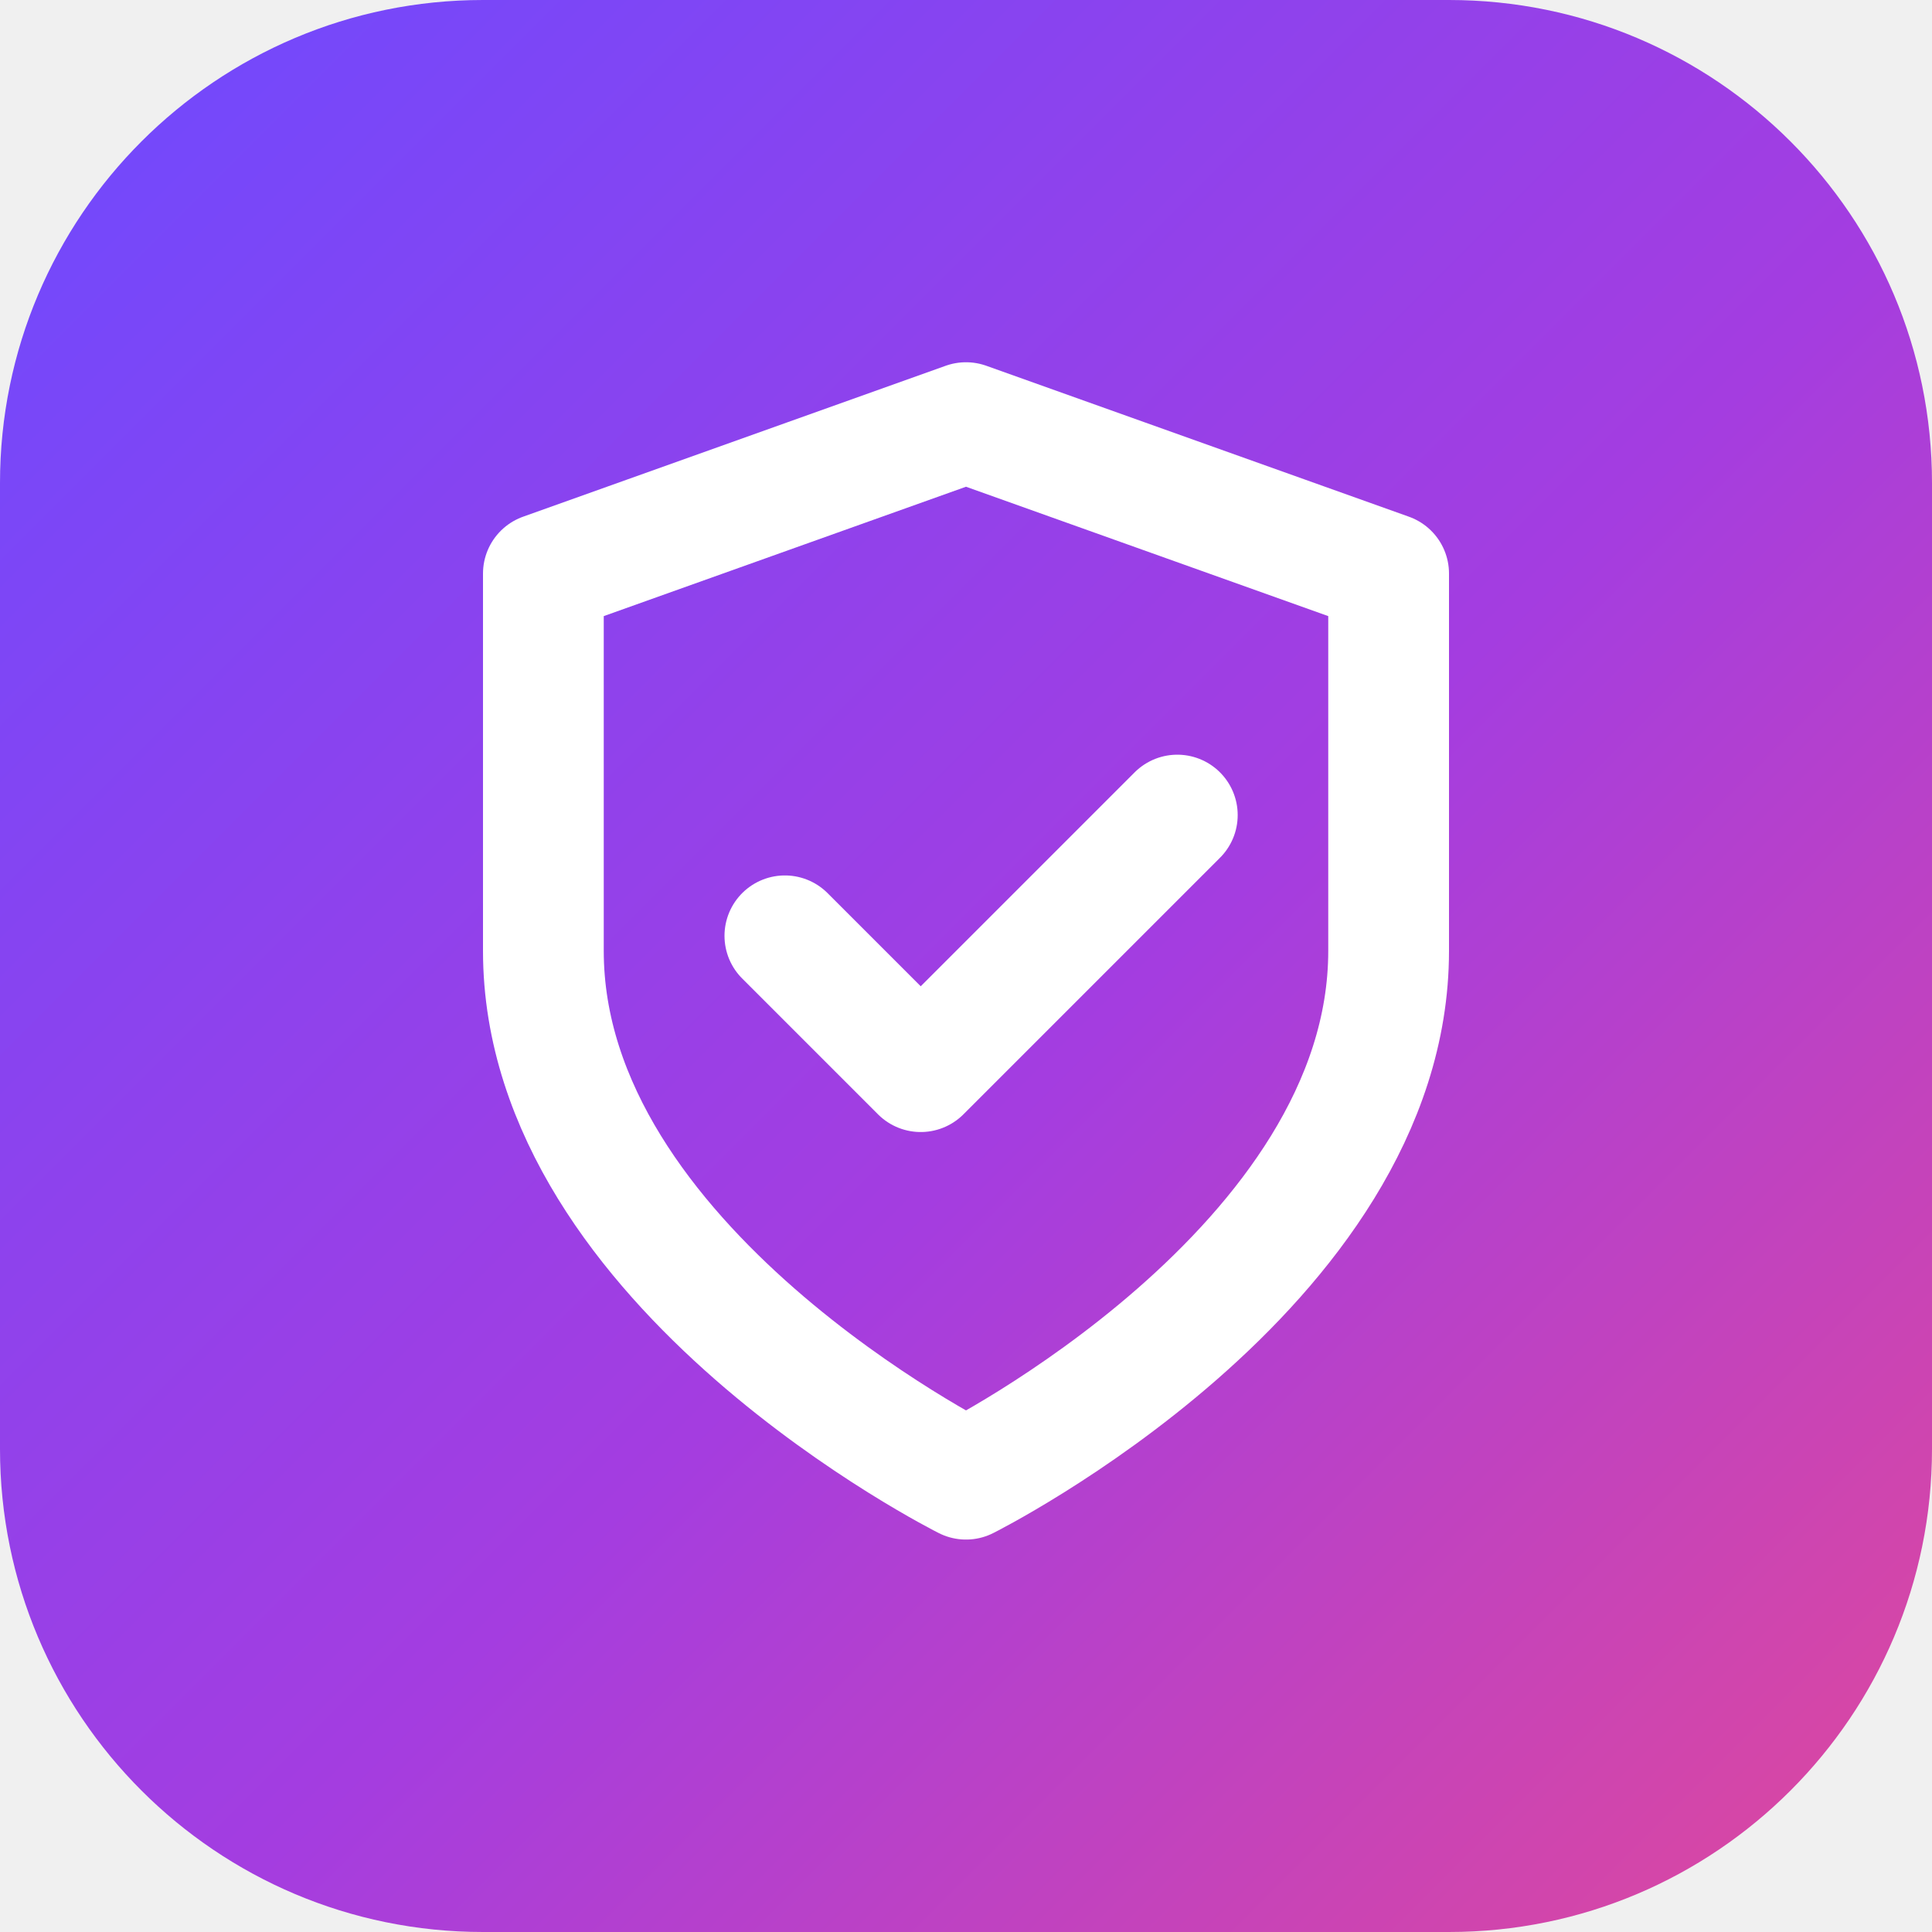
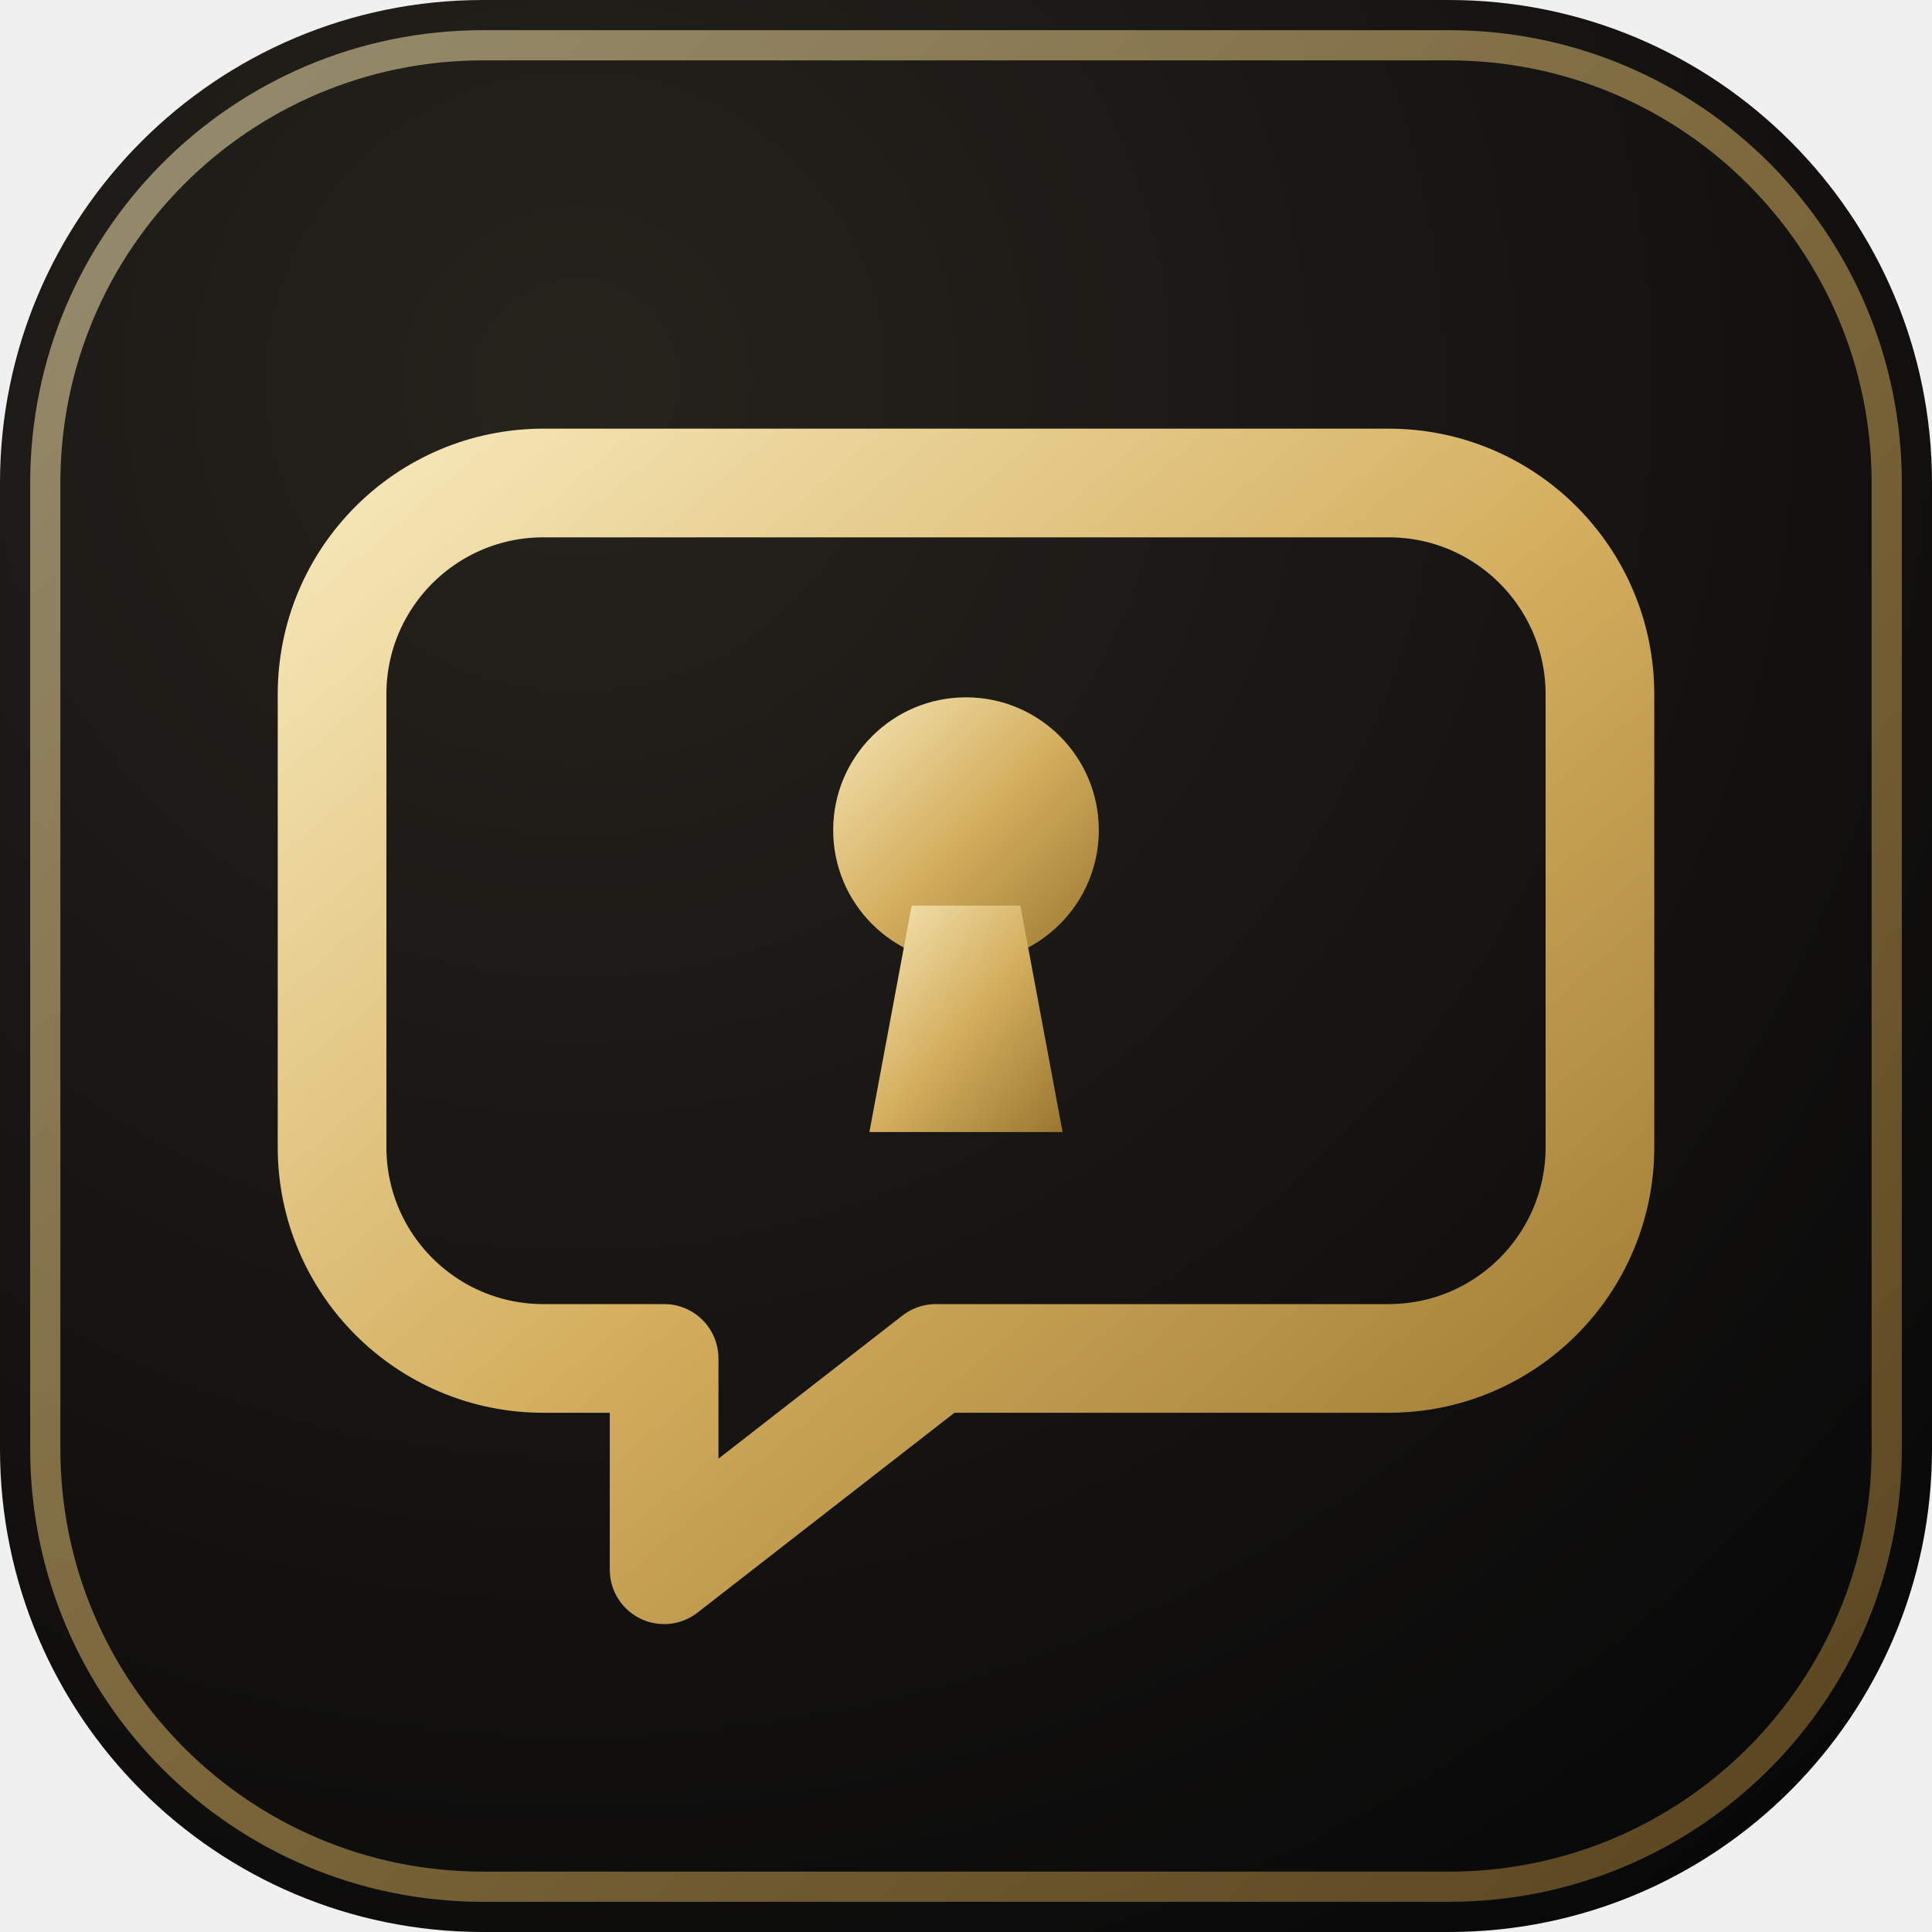
<svg xmlns="http://www.w3.org/2000/svg" viewBox="0 0 64 64">
  <defs>
    <linearGradient id="g" x1="0" y1="0" x2="1" y2="1">
-       <stop offset="0" stop-color="#6d4aff" />
-       <stop offset=".55" stop-color="#a43de0" />
-       <stop offset="1" stop-color="#e0489b" />
+       <stop offset="0" stop-color="#f6e7b8" />
+       <stop offset=".5" stop-color="#d4af5f" />
+       <stop offset="1" stop-color="#9a7630" />
    </linearGradient>
+     <radialGradient id="b" cx=".3" cy=".2" r="1">
+       <stop offset="0" stop-color="#26231d" />
+       <stop offset="1" stop-color="#070708" />
+     </radialGradient>
  </defs>
-   <rect width="64" height="64" rx="16" fill="url(#g)" />
-   <path d="M32 49s14-7 14-17.5V19L32 14l-14 5v12.5C18 42 32 49 32 49z" fill="none" stroke="#fff" stroke-width="4" stroke-linejoin="round" />
-   <path d="m26 31 4.5 4.5L39 27" fill="none" stroke="#fff" stroke-width="4" stroke-linecap="round" stroke-linejoin="round" />
+   <rect width="64" height="64" rx="16" fill="url(#b)" />
+   <rect x="1.5" y="1.5" width="61" height="61" rx="14.5" fill="none" stroke="url(#g)" stroke-opacity=".55" />
+   <path d="M18 16h28a7 7 0 0 1 7 7v15a7 7 0 0 1-7 7H31l-9 7v-7h-4a7 7 0 0 1-7-7V23a7 7 0 0 1 7-7z" fill="none" stroke="url(#g)" stroke-width="3.6" stroke-linejoin="round" />
+   <circle cx="32" cy="27.5" r="4.4" fill="url(#g)" />
+   <path d="M30.2 30h3.6l1.4 7.5h-6.4z" fill="url(#g)" />
</svg>
